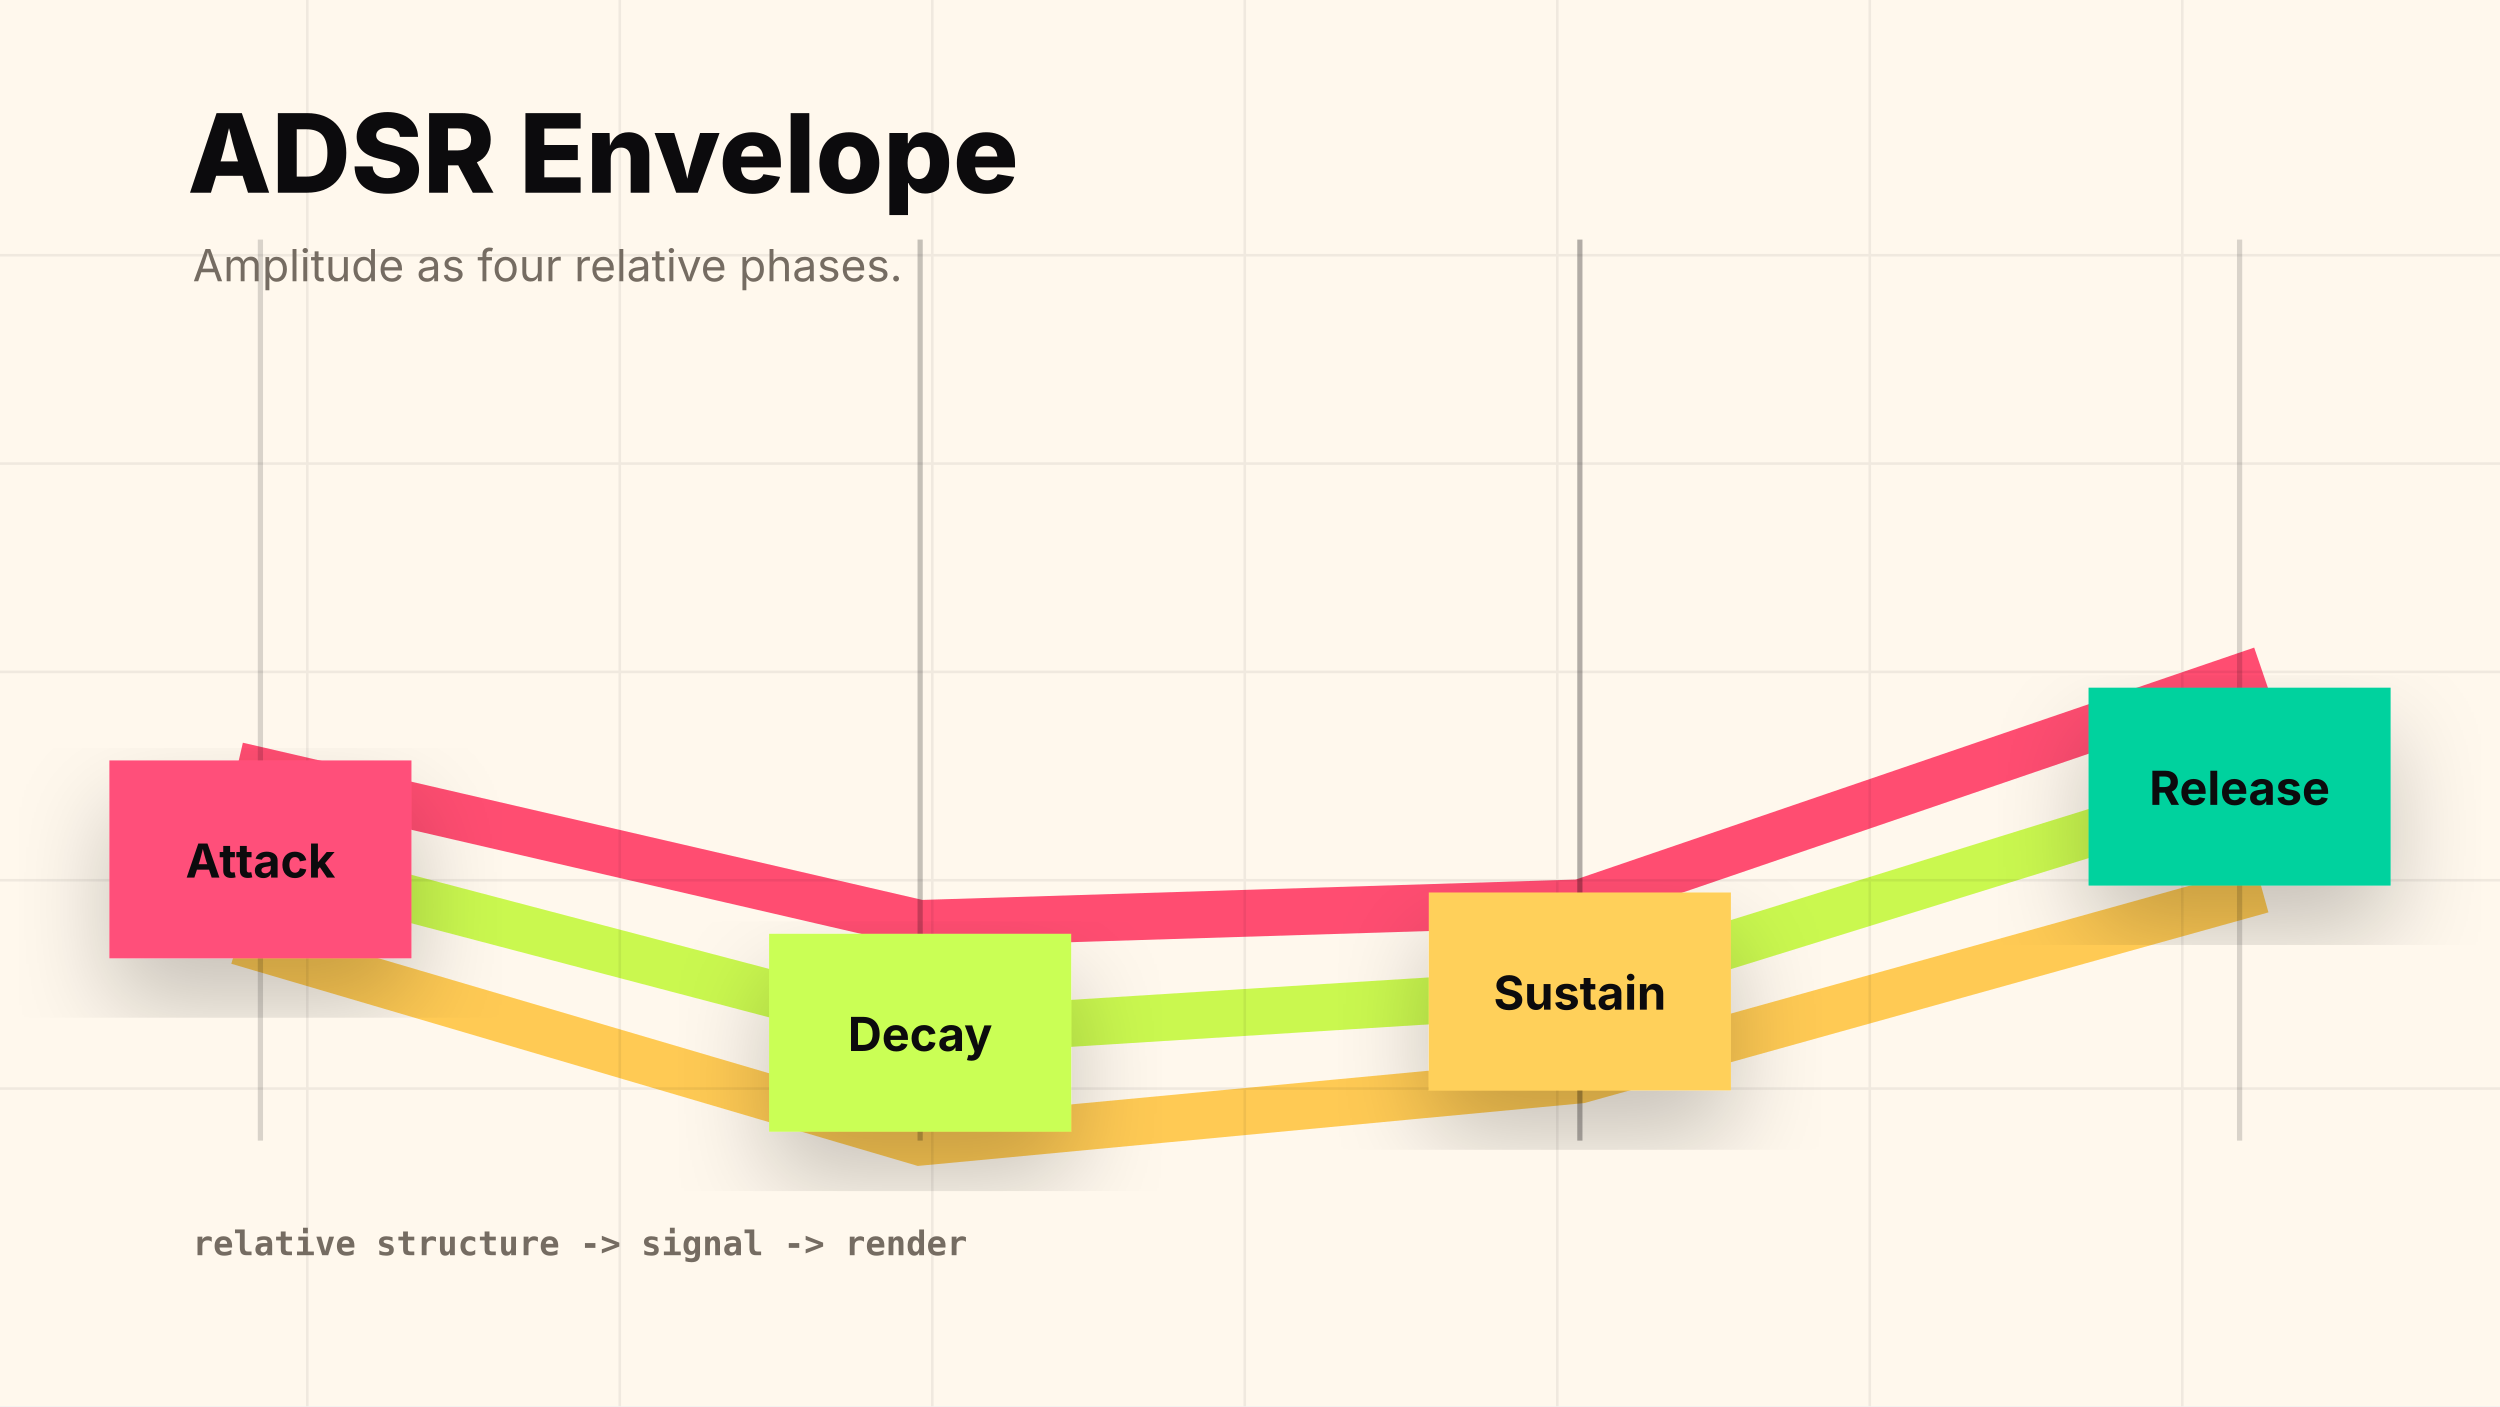
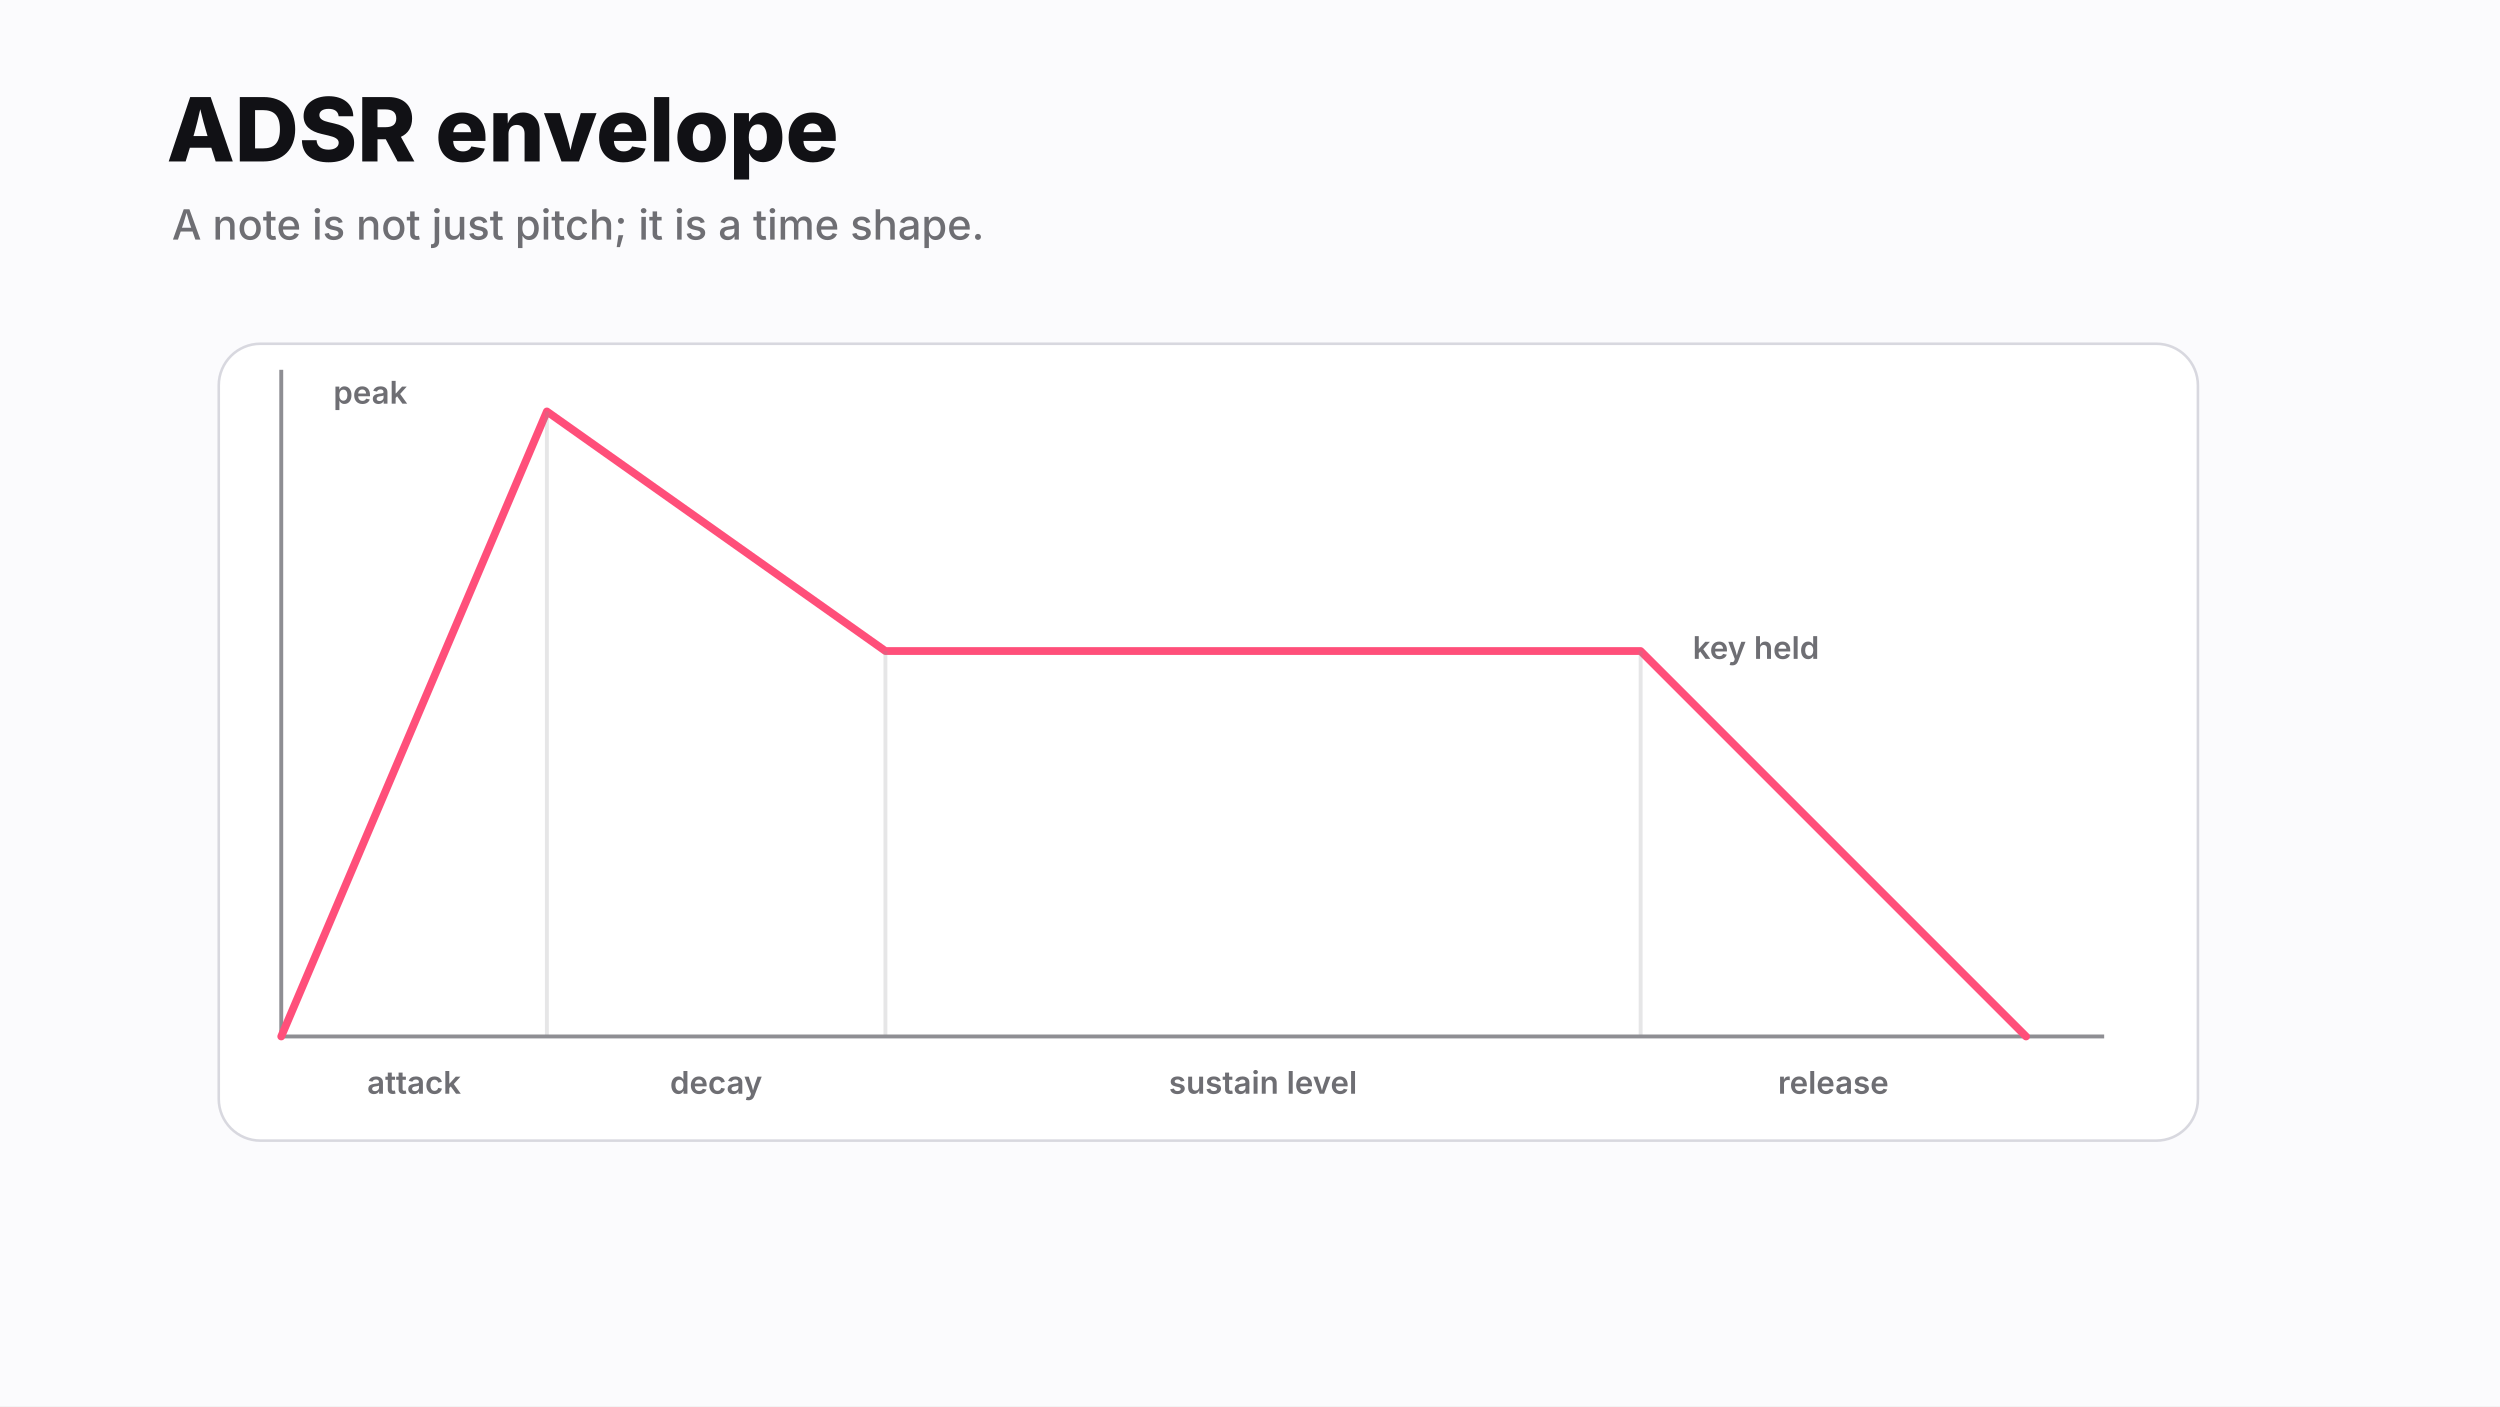
<svg xmlns="http://www.w3.org/2000/svg" viewBox="0 0 960 540" role="img" aria-labelledby="title desc">
+   <defs>
+     <marker id="arrow" viewBox="0 0 10 10" refX="9" refY="5" markerWidth="8" markerHeight="8" orient="auto">
+       <path d="M 0 0 L 10 5 L 0 10 Z" fill="context-stroke" />
+     </marker>
+   </defs>
  <style>
-   :root{color-scheme:light dark}.bg{fill:#fff8ed}.grid{stroke:#0c0b0d;stroke-opacity:.06}.ink{fill:#0c0b0d}.muted{fill:#756c62}.rail{fill:none;stroke-linecap:square;stroke-width:18;mix-blend-mode:multiply}.r0{stroke:#ff4f7a}.r1{stroke:#caff55}.r2{stroke:#ffd05a}.tick{fill:#0c0b0d}.node rect{filter:url(#soft)}.node text{fill:#0c0b0d;font:700 18px ui-sans-serif,-apple-system,BlinkMacSystemFont,'Segoe UI',sans-serif;text-anchor:middle}.mono{font:600 13px ui-monospace,SFMono-Regular,Menlo,monospace}@media(prefers-color-scheme:dark){.bg{fill:#08070a}.grid{stroke:#fff8ed;stroke-opacity:.07}.ink{fill:#fff8ed}.muted{fill:#b5aca1}.rail{mix-blend-mode:screen;opacity:.88}.tick{fill:#fff8ed}.node text{fill:#08070a}}
+ :root{color-scheme:light dark}.bg{fill:#fbfbfd}.panel{fill:#fff;stroke:#d8d8df}.soft{fill:#f2f2f7}.ink{fill:#17171b}.muted{fill:#6e6e73}.label{fill:#242428;font:650 16px -apple-system,BlinkMacSystemFont,"SF Pro Text","Segoe UI",sans-serif}.small{fill:#6e6e73;font:600 12px -apple-system,BlinkMacSystemFont,"SF Pro Text","Segoe UI",sans-serif}.title{fill:#111115;font:760 34px -apple-system,BlinkMacSystemFont,"SF Pro Display","Segoe UI",sans-serif}.desc{fill:#6e6e73;font:500 16px -apple-system,BlinkMacSystemFont,"SF Pro Text","Segoe UI",sans-serif}.mono{fill:#55555b;font:650 13px ui-monospace,SFMono-Regular,Menlo,monospace}.axis{stroke:#8e8e93;stroke-width:1.5}.arrow{stroke:#55555b;stroke-width:2.2;fill:none;marker-end:url(#arrow)}.line{fill:none;stroke:#17171b;stroke-width:3;stroke-linecap:round;stroke-linejoin:round}.hot{stroke:#ff4f7a}.mint{stroke:#00a887}.gold{stroke:#c78800}.violet{stroke:#8e6bff}.hotf{fill:#ff4f7a}.mintf{fill:#00a887}.goldf{fill:#f2a900}.violetf{fill:#8e6bff}.darkf{fill:#242428}.lightf{fill:#fff}.fade{opacity:.22}.fillHot{fill:#ff4f7a;opacity:.12}.fillMint{fill:#00a887;opacity:.13}.fillGold{fill:#f2a900;opacity:.16}.fillViolet{fill:#8e6bff;opacity:.13}.mid{text-anchor:middle}.right{text-anchor:end}@media(prefers-color-scheme:dark){.bg{fill:#08090d}.panel{fill:#121319;stroke:#2d2e36}.soft{fill:#1b1c23}.ink,.title{fill:#f5f5f7}.muted,.desc,.small,.mono{fill:#a1a1aa}.label{fill:#f1f1f4}.axis{stroke:#696a73}.arrow{stroke:#bbbcc6}.line{stroke:#f5f5f7}.darkf{fill:#f5f5f7}.lightf{fill:#121319}}
</style>
-   <defs>
-     <filter id="soft" x="-30%" y="-30%" width="160%" height="160%">
-       <feDropShadow dx="0" dy="18" stdDeviation="18" flood-color="#000" flood-opacity=".22" />
-     </filter>
-   </defs>
  <rect class="bg" width="960" height="540" />
-   <path class="grid" d="M0 98H960M0 178H960M0 258H960M0 338H960M0 418H960M118 0V540M238 0V540M358 0V540M478 0V540M598 0V540M718 0V540M838 0V540" />
-   <rect class="tick" x="99" y="92" width="2" height="346" opacity="0.16" />
-   <rect class="tick" x="352.333" y="92" width="2" height="346" opacity="0.24" />
-   <rect class="tick" x="605.667" y="92" width="2" height="346" opacity="0.32" />
-   <rect class="tick" x="859" y="92" width="2" height="346" opacity="0.16" />
-   <text class="ink" x="72" y="74" font-family="ui-sans-serif,-apple-system,BlinkMacSystemFont,'Segoe UI',sans-serif" font-size="42" font-weight="760">ADSR Envelope</text>
-   <text class="muted" x="74" y="108" font-family="ui-sans-serif,-apple-system,BlinkMacSystemFont,'Segoe UI',sans-serif" font-size="17">Amplitude as four relative phases.</text>
-   <text class="muted mono" x="74" y="482">relative structure -&gt; signal -&gt; render</text>
-   <path class="rail r0" d="M 100.0 296.0 L 353.3 354.6 L 606.7 346.7 L 860.0 260.1" />
-   <path class="rail r1" d="M 100.0 330.0 L 353.3 396.6 L 606.7 380.7 L 860.0 302.1" />
-   <path class="rail r2" d="M 100.0 364.0 L 353.3 438.6 L 606.7 414.7 L 860.0 344.1" />
-   <g class="node" transform="translate(42 292)">
-     <rect fill="#ff4f7a" width="116" height="76" />
-     <text x="58" y="45">Attack</text>
-   </g>
-   <g class="node" transform="translate(295.3333 358.5716)">
-     <rect fill="#caff55" width="116" height="76" />
-     <text x="58" y="45">Decay</text>
-   </g>
-   <g class="node" transform="translate(548.6667 342.7176)">
-     <rect fill="#ffd05a" width="116" height="76" />
-     <text x="58" y="45">Sustain</text>
-   </g>
-   <g class="node" transform="translate(802 264.0675)">
-     <rect fill="#00d29e" width="116" height="76" />
-     <text x="58" y="45">Release</text>
-   </g>
+   <text class="title" x="64" y="62">ADSR envelope</text>
+   <text class="desc" x="66" y="92">A note is not just pitch; it is a time shape.</text>
+   <rect class="panel" x="84" y="132" width="760" height="306" rx="16" />
+   <line class="axis" x1="108" y1="398" x2="808" y2="398" />
+   <line class="axis" x1="108" y1="142" x2="108" y2="398" />
+   <path class="line hot" d="M 108 398 L 210 158 L 340 250 L 630 250 L 778 398" />
+   <line class="axis fade" x1="210" y1="158" x2="210" y2="398" />
+   <line class="axis fade" x1="340" y1="250" x2="340" y2="398" />
+   <line class="axis fade" x1="630" y1="250" x2="630" y2="398" />
+   <text class="small mid" x="159" y="420">attack</text>
+   <text class="small mid" x="275" y="420">decay</text>
+   <text class="small mid" x="485" y="420">sustain level</text>
+   <text class="small mid" x="704" y="420">release</text>
+   <text class="small" x="128" y="155">peak</text>
+   <text class="small" x="650" y="253">key held</text>
</svg>
